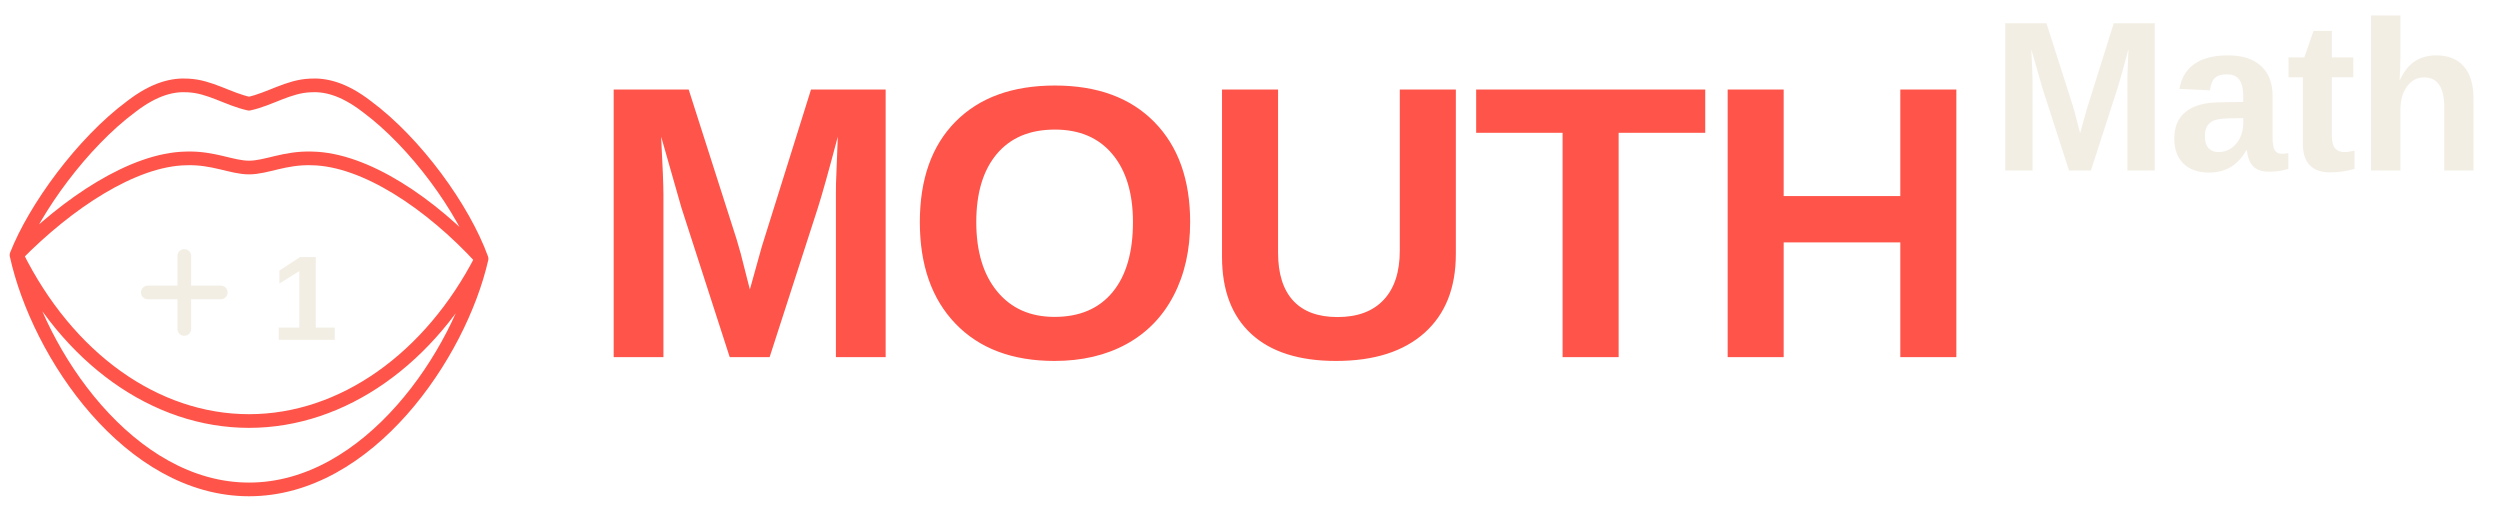
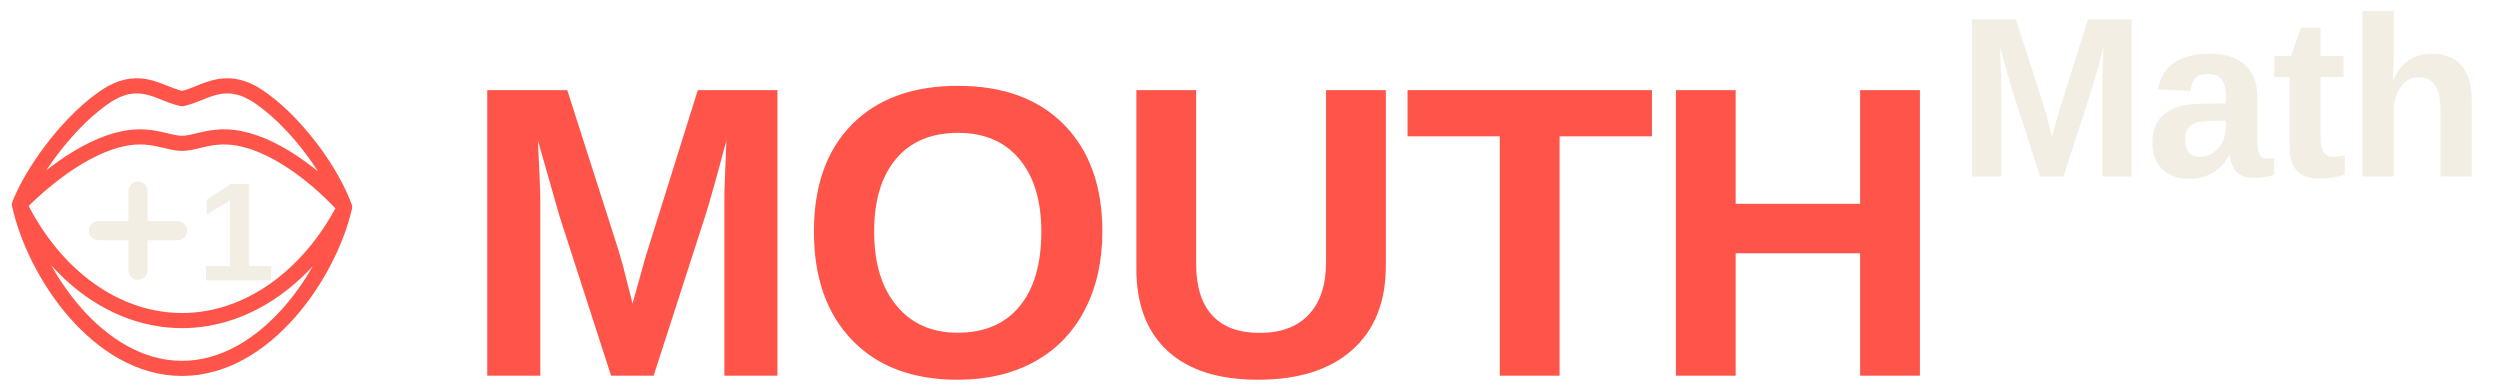
- <svg xmlns="http://www.w3.org/2000/svg" viewBox="216 266 987 200" role="img" aria-label="MouthMath">
-   <g transform="translate(409,297.04) scale(0.72) translate(-409,-240.75)">
-     <path d="M150,337.5 C160,312 186,276 213,256 C226,246 236,244 244,244.5 C256,245 266,252 277.5,254.5 C289,252 299,245 311,244.5 C319,244 329,246 342,256 C369,276 395,312 405,339.5 M150,337.5 C178,309 214,285 243,284.5 C258,284 268,289.5 277.5,289.5 C287,289.5 297,284 312,284.5 C341,285 377,309 405,339.5 M150,337.5 C178,394 226,428.5 277.5,428.5 C329,428.5 377,394 405,339.5 M150,337.5 C162,392 212,466 277.5,466 C343,466 393,392 405,339.5" fill="none" stroke="#ff5449" stroke-width="7.5" stroke-linecap="round" stroke-linejoin="round" />
-     <path d="M222,358 H262 M242,338 V378" fill="none" stroke="#f3eee4" stroke-width="7.5" stroke-linecap="round" stroke-linejoin="round" />
-     <text x="308" y="384" text-anchor="middle" fill="#f3eee4" style="font-family:Arial,'Helvetica Neue',Helvetica,'Liberation Sans',sans-serif;font-weight:700;font-size:66px">1</text>
+ <svg xmlns="http://www.w3.org/2000/svg" viewBox="278 268 925 144" role="img" aria-label="MouthMath">
+   <g transform="translate(405.5,299.8) scale(0.4718) translate(-405,-244.5)">
+     <path d="M150,337.5 C160,312 186,276 213,256 C226,246 236,244 244,244.5 C256,245 266,252 277.5,254.5 C289,252 299,245 311,244.5 C319,244 329,246 342,256 C369,276 395,312 405,339.5 M150,337.5 C178,309 214,285 243,284.5 C258,284 268,289.5 277.5,289.5 C287,289.5 297,284 312,284.5 C341,285 377,309 405,339.5 M150,337.5 C178,394 226,428.5 277.5,428.5 C329,428.5 377,394 405,339.5 M150,337.5 C162,392 212,466 277.5,466 C343,466 393,392 405,339.5" fill="none" stroke="#ff5449" stroke-width="11.87" stroke-linecap="round" stroke-linejoin="round" />
+     <path d="M212,358 H274 M243,327 V389" fill="none" stroke="#f3eee4" stroke-width="15" stroke-linecap="round" />
+     <text x="320" y="397" text-anchor="middle" fill="#f3eee4" style="font-family:Arial,'Helvetica Neue',Helvetica,'Liberation Sans',sans-serif;font-weight:700;font-size:110px">1</text>
  </g>
  <text class="mmwm" x="448" y="407.0" fill="#ff5449" style="font-family:Arial,'Helvetica Neue',Helvetica,'Liberation Sans',sans-serif;font-weight:700;font-size:153.57px;letter-spacing:-0.02em">MOUTH</text>
  <text x="1002" y="333.3" fill="#f3eee4" style="font-family:Arial,'Helvetica Neue',Helvetica,'Liberation Sans',sans-serif;font-weight:700;font-size:84.46px;letter-spacing:-0.005em">Math</text>
</svg>
